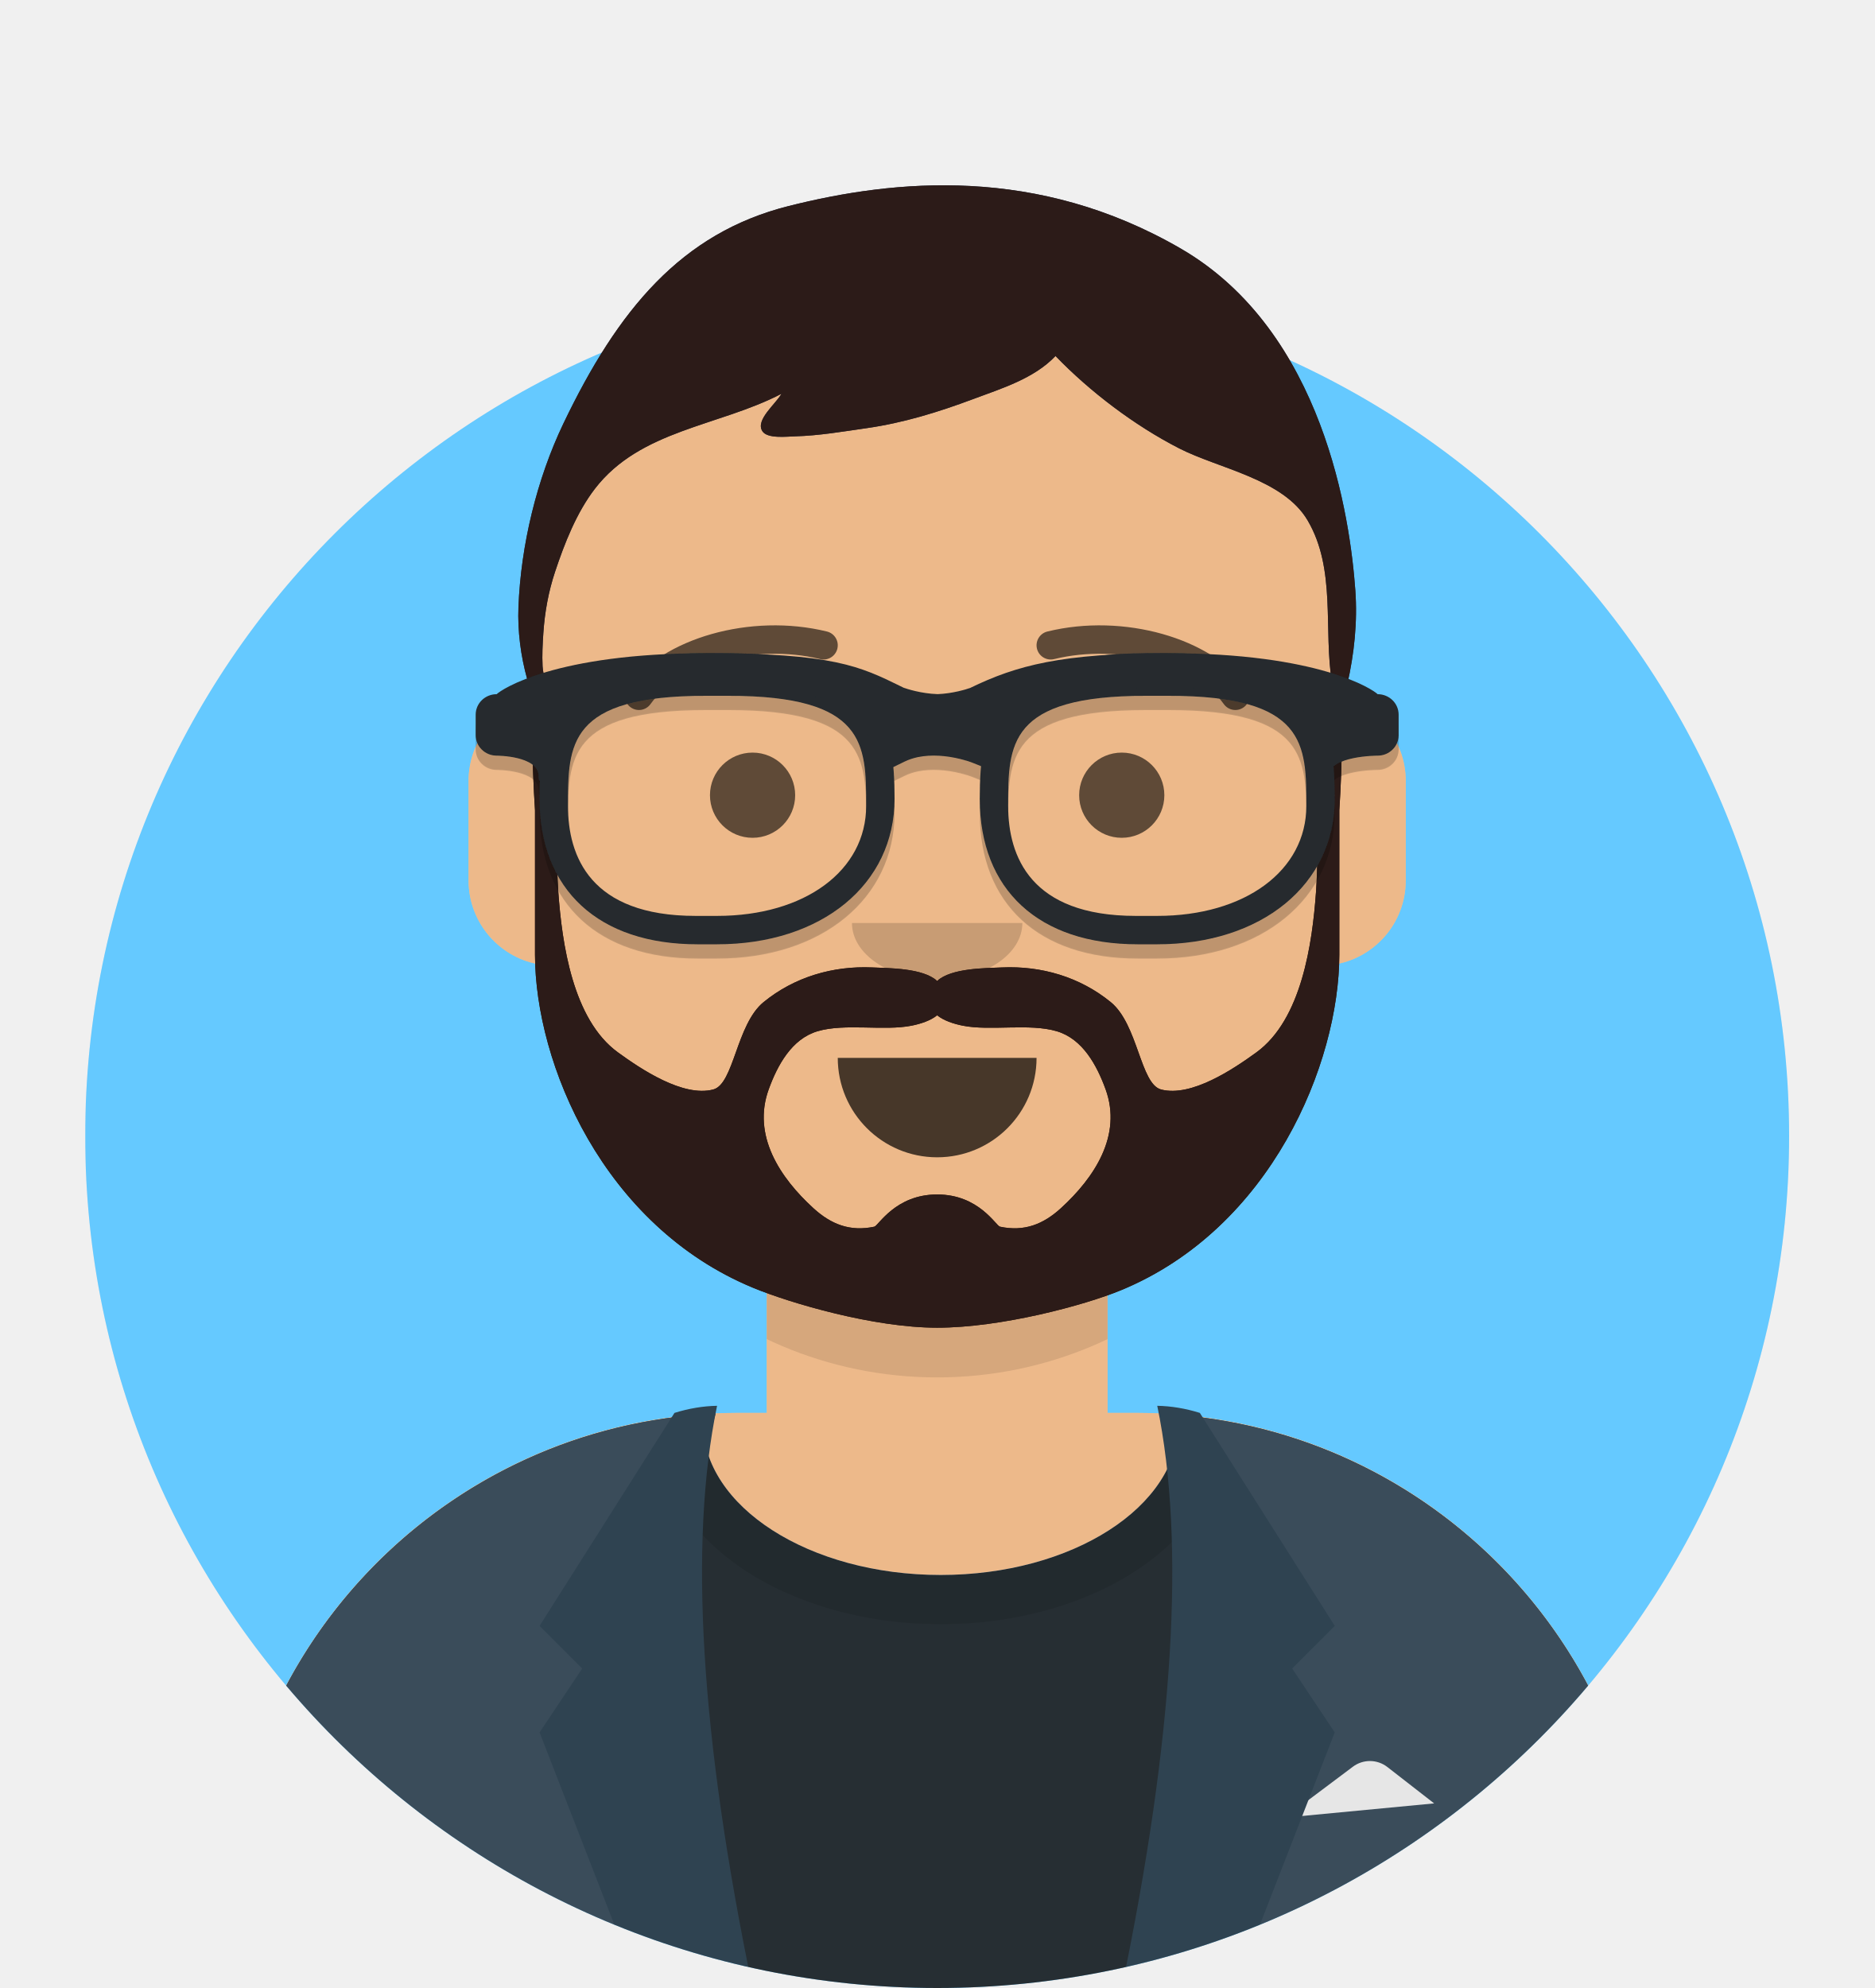
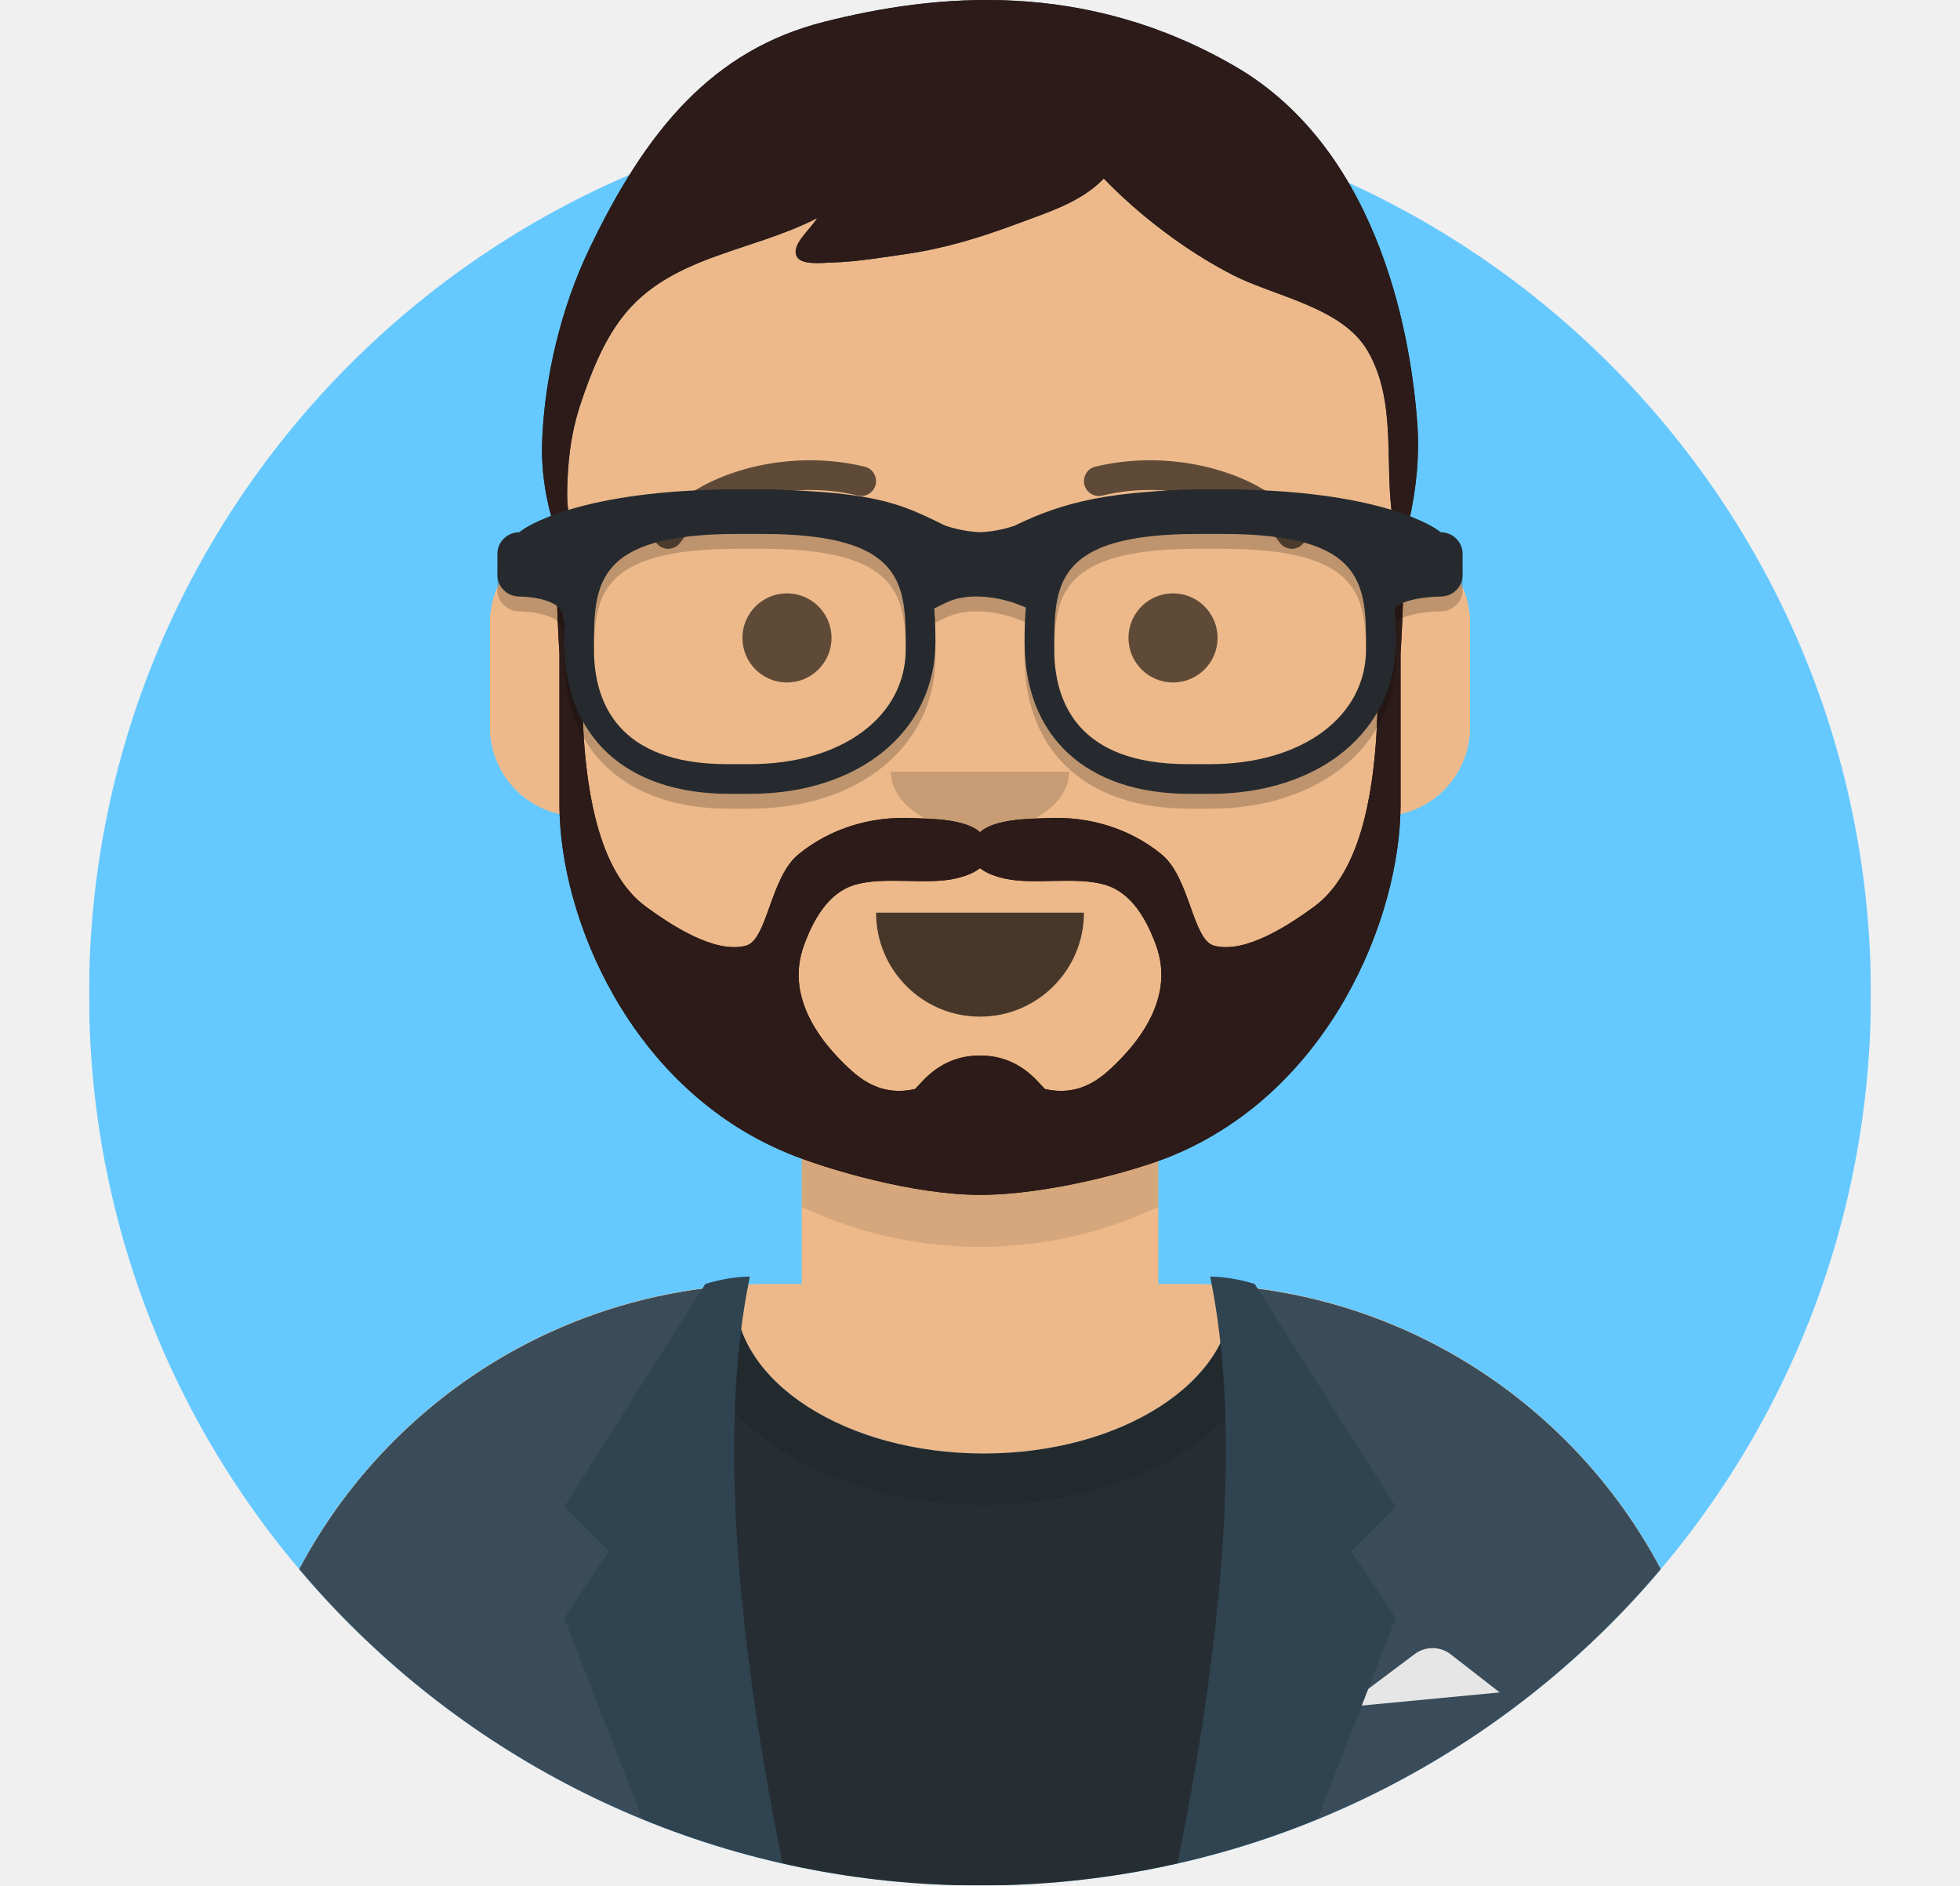
- <svg xmlns="http://www.w3.org/2000/svg" xmlns:xlink="http://www.w3.org/1999/xlink" width="264px" height="280px" viewBox="0 0 264 280" version="1.1">
-   <defs>
+ <svg xmlns="http://www.w3.org/2000/svg" xmlns:xlink="http://www.w3.org/1999/xlink" width="264" height="253.901" viewBox="0 0 264 253.901" version="1.1" id="svg140">
+   <defs id="defs7">
    <circle id="path-1" cx="120" cy="120" r="120" />
-     <path d="M12,160 C12,226.274 65.726,280 132,280 C198.274,280 252,226.274 252,160 L264,160 L264,-1.42108547e-14 L-3.19744231e-14,-1.42108547e-14 L-3.19744231e-14,160 L12,160 Z" id="path-3" />
-     <path d="M124,144.611 L124,163 L128,163 L128,163 C167.765,163 200,195.235 200,235 L200,244 L0,244 L0,235 C-4.86974701e-15,195.235 32.235,163 72,163 L72,163 L76,163 L76,144.611 C58.763,136.422 46.372,119.687 44.305,99.881 C38.48,99.058 34,94.052 34,88 L34,74 C34,68.054 38.325,63.118 44,62.166 L44,56 L44,56 C44,25.072 69.072,5.68137151e-15 100,0 L100,0 L100,0 C130.928,-5.68137151e-15 156,25.072 156,56 L156,62.166 C161.675,63.118 166,68.054 166,74 L166,88 C166,94.052 161.52,99.058 155.695,99.881 C153.628,119.687 141.237,136.422 124,144.611 Z" id="path-5" />
+     <path d="m 12,160 c 0,66.274 53.726,120 120,120 66.274,0 120,-53.726 120,-120 h 12 V 0 H 0 v 160 z" id="path-3" />
+     <path d="M 124,144.611 V 163 h 4 v 0 c 39.764,0 72,32.236 72,72 v 9 H 0 v -9 c 0,-39.764 32.235,-72 72,-72 v 0 h 4 V 144.611 C 58.763,136.422 46.372,119.687 44.305,99.881 38.48,99.058 34,94.052 34,88 V 74 C 34,68.054 38.325,63.118 44,62.166 V 56 56 C 44,25.072 69.072,0 100,0 v 0 0 c 30.928,0 56,25.072 56,56 v 6.166 c 5.675,0.952 10,5.888 10,11.834 v 14 c 0,6.052 -4.48,11.058 -10.305,11.881 C 153.628,119.687 141.237,136.422 124,144.611 Z" id="path-5" />
  </defs>
-   <g id="Avataaar" stroke="none" stroke-width="1" fill="none" fill-rule="evenodd">
-     <g transform="translate(-825, -1100)" id="Avataaar/Circle">
-       <g transform="translate(825, 1100)">
-         <g id="Circle" stroke-width="1" fill-rule="evenodd" transform="translate(12, 40)">
-           <mask id="mask-2" fill="white">
-             <use xlink:href="#path-1" />
+   <g id="g138" stroke="none" stroke-width="1" fill="none" fill-rule="evenodd" transform="translate(0,-26.09923)">
+     <g transform="translate(-825,-1100)" id="Avataaar/Circle">
+       <g transform="translate(825,1100)" id="g135">
+         <g id="Circle" stroke-width="1" fill-rule="evenodd" transform="translate(12,40)">
+           <mask id="mask-2" fill="#ffffff">
+             <use xlink:href="#path-1" id="use9" x="0" y="0" width="100%" height="100%" />
          </mask>
-           <use id="Circle-Background" fill="#E6E6E6" xlink:href="#path-1" />
-           <g id="Color/Palette/Blue-01" mask="url(#mask-2)" fill="#65C9FF">
+           <use id="Circle-Background" fill="#e6e6e6" xlink:href="#path-1" x="0" y="0" width="100%" height="100%" />
+           <g id="Color/Palette/Blue-01" mask="url(#mask-2)" fill="#65c9ff">
            <rect id="🖍Color" x="0" y="0" width="240" height="240" />
          </g>
        </g>
-         <mask id="mask-4" fill="white">
-           <use xlink:href="#path-3" />
+         <mask id="mask-4" fill="#ffffff">
+           <use xlink:href="#path-3" id="use16" x="0" y="0" width="100%" height="100%" />
        </mask>
        <g id="Mask" />
        <g id="Avataaar" stroke-width="1" fill-rule="evenodd" mask="url(#mask-4)">
-           <g id="Body" transform="translate(32, 36)">
-             <mask id="mask-6" fill="white">
-               <use xlink:href="#path-5" />
+           <g id="Body" transform="translate(32,36)">
+             <mask id="mask-6" fill="#ffffff">
+               <use xlink:href="#path-5" id="use20" x="0" y="0" width="100%" height="100%" />
            </mask>
-             <use fill="#D0C6AC" xlink:href="#path-5" />
-             <g id="Skin/👶🏽-03-Brown" mask="url(#mask-6)" fill="#EDB98A">
-               <g transform="translate(-32, 0)" id="Color">
-                 <rect x="0" y="0" width="264" height="244" />
+             <use fill="#d0c6ac" xlink:href="#path-5" id="use23" x="0" y="0" width="100%" height="100%" />
+             <g id="Skin/👶🏽-03-Brown" mask="url(#mask-6)" fill="#edb98a">
+               <g transform="translate(-32)" id="Color">
+                 <rect x="0" y="0" width="264" height="244" id="rect25" />
              </g>
            </g>
-             <path d="M156,79 L156,102 C156,132.928 130.928,158 100,158 C69.072,158 44,132.928 44,102 L44,79 L44,94 C44,124.928 69.072,150 100,150 C130.928,150 156,124.928 156,94 L156,79 Z" id="Neck-Shadow" fill-opacity="0.1" fill="#000000" mask="url(#mask-6)" />
+             <path d="m 156,79 v 23 c 0,30.928 -25.072,56 -56,56 -30.928,0 -56,-25.072 -56,-56 V 79 94 c 0,30.928 25.072,56 56,56 30.928,0 56,-25.072 56,-56 z" id="Neck-Shadow" fill-opacity="0.1" fill="#000000" mask="url(#mask-6)" />
          </g>
-           <g id="Clothing/Blazer-+-Shirt" transform="translate(0, 170)">
-             <defs>
-               <path d="M133.96,0.295 C170.936,3.325 200,34.294 200,72.052 L200,81 L0,81 L0,72.052 C1.22536245e-14,33.953 29.592,2.765 67.045,0.22 C67.015,0.593 67,0.969 67,1.348 C67,13.211 81.998,22.828 100.5,22.828 C119.002,22.828 134,13.211 134,1.348 C134,0.995 133.987,0.644 133.96,0.295 Z" id="react-path-92" />
+           <g id="Clothing/Blazer-+-Shirt" transform="translate(0,170)">
+             <defs id="defs32">
+               <path d="M 133.96,0.295 C 170.936,3.325 200,34.294 200,72.052 V 81 H 0 V 72.052 C 0,33.953 29.592,2.765 67.045,0.22 67.015,0.593 67,0.969 67,1.348 67,13.211 81.998,22.828 100.5,22.828 c 18.502,0 33.5,-9.617 33.5,-21.48 0,-0.353 -0.013,-0.704 -0.04,-1.053 z" id="react-path-92" />
            </defs>
-             <g id="Shirt" transform="translate(32, 29)">
-               <mask id="react-mask-93" fill="white">
-                 <use xlink:href="#react-path-92" />
+             <g id="Shirt" transform="translate(32,29)">
+               <mask id="react-mask-93" fill="#ffffff">
+                 <use xlink:href="#react-path-92" id="use34" x="0" y="0" width="100%" height="100%" />
              </mask>
-               <use id="Clothes" fill="#E6E6E6" xlink:href="#react-path-92" />
-               <g id="Color/Palette/Black" mask="url(#react-mask-93)" fill="#262E33">
-                 <g transform="translate(-32, -29)" id="🖍Color">
-                   <rect x="0" y="0" width="264" height="110" />
+               <use id="Clothes" fill="#e6e6e6" xlink:href="#react-path-92" x="0" y="0" width="100%" height="100%" />
+               <g id="Color/Palette/Black" mask="url(#react-mask-93)" fill="#262e33">
+                 <g transform="translate(-32,-29)" id="g40">
+                   <rect x="0" y="0" width="264" height="110" id="rect38" />
                </g>
              </g>
              <g id="Shadowy" opacity="0.6" mask="url(#react-mask-93)" fill-opacity="0.16" fill="#000000">
-                 <g transform="translate(60, -25)" id="Hola-👋🏼">
-                   <ellipse cx="40.5" cy="27.848" rx="39.635" ry="26.914" />
+                 <g transform="translate(60,-25)" id="Hola-👋🏼">
+                   <ellipse cx="40.5" cy="27.848" rx="39.635" ry="26.914" id="ellipse43" />
                </g>
              </g>
            </g>
-             <g id="Blazer" transform="translate(32, 28)">
-               <path d="M68.785,1.122 C30.512,2.804 -1.89486556e-14,34.365 -1.42108547e-14,73.052 L0,73.052 L0,82 L69.362,82 C65.961,69.92 64,55.709 64,40.5 C64,26.173 65.74,12.731 68.785,1.122 Z M131.638,82 L200,82 L200,73.052 C200,34.707 170.025,3.363 132.229,1.174 C135.265,12.771 137,26.194 137,40.5 C137,55.709 135.039,69.92 131.638,82 Z" id="Saco" fill="#3A4C5A" />
-               <path d="M149,58 L158.556,50.833 L158.556,50.833 C159.999,49.751 161.988,49.768 163.412,50.876 L170,56 L149,58 Z" id="Pocket-hanky" fill="#E6E6E6" />
-               <path d="M69,1.13686838e-13 C65,19.333 66.667,46.667 74,82 L58,82 L44,46 L50,37 L44,31 L63,1 C65.028,0.369 67.028,0.036 69,1.13686838e-13 Z" id="Wing" fill="#2F4351" />
-               <path d="M151,1.13686838e-13 C147,19.333 148.667,46.667 156,82 L140,82 L126,46 L132,37 L126,31 L145,1 C147.028,0.369 149.028,0.036 151,1.13686838e-13 Z" id="Wing" fill="#2F4351" transform="translate(141, 41) scale(-1, 1) translate(-141, -41) " />
+             <g id="Blazer" transform="translate(32,28)">
+               <path d="M 68.785,1.122 C 30.512,2.804 0,34.365 0,73.052 v 0 V 82 H 69.362 C 65.961,69.92 64,55.709 64,40.5 64,26.173 65.74,12.731 68.785,1.122 Z M 131.638,82 H 200 V 73.052 C 200,34.707 170.025,3.363 132.229,1.174 135.265,12.771 137,26.194 137,40.5 c 0,15.209 -1.961,29.42 -5.362,41.5 z" id="Saco" fill="#3a4c5a" />
+               <path d="m 149,58 9.556,-7.167 v 0 c 1.443,-1.082 3.432,-1.065 4.856,0.043 L 170,56 Z" id="Pocket-hanky" fill="#e6e6e6" />
+               <path d="m 69,0 c -4,19.333 -2.333,46.667 5,82 H 58 L 44,46 50,37 44,31 63,1 c 2.028,-0.631 4.028,-0.964 6,-1 z" id="Wing" fill="#2f4351" />
+               <path d="m 151,0 c -4,19.333 -2.333,46.667 5,82 h -16 l -14,-36 6,-9 -6,-6 19,-30 c 2.028,-0.631 4.028,-0.964 6,-1 z" id="path51" fill="#2f4351" transform="matrix(-1,0,0,1,282,0)" />
            </g>
          </g>
-           <g id="Face" transform="translate(76, 82)" fill="#000000">
-             <g id="Mouth/Default" transform="translate(2, 52)" fill-opacity="0.7">
-               <path d="M40,15 C40,22.732 46.268,29 54,29 L54,29 C61.732,29 68,22.732 68,15" id="Mouth" />
+           <g id="Face" transform="translate(76,82)" fill="#000000">
+             <g id="Mouth/Default" transform="translate(2,52)" fill-opacity="0.7">
+               <path d="m 40,15 c 0,7.732 6.268,14 14,14 v 0 c 7.732,0 14,-6.268 14,-14" id="Mouth" />
            </g>
-             <g id="Nose/Default" transform="translate(28, 40)" fill-opacity="0.16">
-               <path d="M16,8 C16,12.418 21.373,16 28,16 L28,16 C34.627,16 40,12.418 40,8" id="Nose" />
+             <g id="Nose/Default" transform="translate(28,40)" fill-opacity="0.16">
+               <path d="m 16,8 c 0,4.418 5.373,8 12,8 v 0 c 6.627,0 12,-3.582 12,-8" id="Nose" />
            </g>
-             <g id="Eyes/Default-😀" transform="translate(0, 8)" fill-opacity="0.6">
+             <g id="Eyes/Default-😀" transform="translate(0,8)" fill-opacity="0.6">
              <circle id="Eye" cx="30" cy="22" r="6" />
-               <circle id="Eye" cx="82" cy="22" r="6" />
+               <circle id="circle60" cx="82" cy="22" r="6" />
            </g>
            <g id="Eyebrow/Outline/Default" fill-opacity="0.6">
-               <g id="I-Browse" transform="translate(12, 6)">
-                 <path d="M3.63,11.159 C7.545,5.65 18.278,2.561 27.523,4.831 C28.596,5.095 29.679,4.439 29.942,3.366 C30.206,2.293 29.55,1.21 28.477,0.947 C17.74,-1.69 5.312,1.887 0.37,8.841 C-0.27,9.742 -0.059,10.99 0.841,11.63 C1.742,12.27 2.99,12.059 3.63,11.159 Z" id="Eyebrow" fill-rule="nonzero" />
-                 <path d="M61.63,11.159 C65.545,5.65 76.278,2.561 85.523,4.831 C86.596,5.095 87.679,4.439 87.942,3.366 C88.206,2.293 87.55,1.21 86.477,0.947 C75.74,-1.69 63.312,1.887 58.37,8.841 C57.73,9.742 57.941,10.99 58.841,11.63 C59.742,12.27 60.99,12.059 61.63,11.159 Z" id="Eyebrow" fill-rule="nonzero" transform="translate(73.00015, 6.039198) scale(-1, 1) translate(-73.00015, -6.039198) " />
+               <g id="I-Browse" transform="translate(12,6)">
+                 <path d="M 3.63,11.159 C 7.545,5.65 18.278,2.561 27.523,4.831 28.596,5.095 29.679,4.439 29.942,3.366 30.206,2.293 29.55,1.21 28.477,0.947 17.74,-1.69 5.312,1.887 0.37,8.841 -0.27,9.742 -0.059,10.99 0.841,11.63 1.742,12.27 2.99,12.059 3.63,11.159 Z" id="Eyebrow" fill-rule="nonzero" />
+                 <path d="M 61.63,11.159 C 65.545,5.65 76.278,2.561 85.523,4.831 86.596,5.095 87.679,4.439 87.942,3.366 88.206,2.293 87.55,1.21 86.477,0.947 75.74,-1.69 63.312,1.887 58.37,8.841 c -0.64,0.9 -0.429,2.149 0.472,2.789 0.9,0.64 2.149,0.429 2.789,-0.472 z" id="path64" fill-rule="nonzero" transform="matrix(-1,0,0,1,146.0003,0)" />
              </g>
            </g>
          </g>
          <g id="Top" stroke-width="1" fill-rule="evenodd">
-             <defs>
+             <defs id="defs82">
              <rect id="react-path-51" x="0" y="0" width="264" height="280" />
-               <path d="M167.309,35.006 C147.121,23.307 127.129,25.222 112.037,29.03 C96.945,32.838 88.017,43.651 80.357,59.648 C76.596,67.503 74.366,76.791 74.023,85.481 C73.888,88.893 74.348,92.415 75.268,95.7 C75.605,96.906 77.423,101.087 77.922,97.709 C78.089,96.584 77.48,95.033 77.422,93.838 C77.344,92.269 77.427,90.681 77.534,89.115 C77.734,86.187 78.256,83.315 79.185,80.525 C80.512,76.537 82.201,72.213 84.787,68.848 C91.188,60.521 102.269,60.046 111.066,55.464 C110.303,56.869 107.36,59.143 108.379,60.727 C109.084,61.821 111.749,61.489 113.022,61.454 C116.371,61.362 119.735,60.78 123.043,60.307 C128.256,59.562 133.141,58.052 138.047,56.218 C142.063,54.716 146.65,53.326 149.669,50.14 C154.54,55.188 160.81,59.935 167.07,63.143 C172.688,66.022 181.749,67.461 185.183,73.301 C189.248,80.215 187.378,88.707 188.619,96.201 C189.091,99.05 190.164,98.987 190.751,96.438 C191.748,92.108 192.219,87.61 191.902,83.159 C191.184,73.111 187.497,46.706 167.309,35.006 Z" id="react-path-50" />
-               <filter x="-0.8%" y="-2.0%" width="101.5%" height="108.0%" filterUnits="objectBoundingBox" id="react-filter-47">
-                 <feOffset dx="0" dy="2" in="SourceAlpha" result="shadowOffsetOuter1" />
-                 <feColorMatrix values="0 0 0 0 0   0 0 0 0 0   0 0 0 0 0  0 0 0 0.16 0" type="matrix" in="shadowOffsetOuter1" result="shadowMatrixOuter1" />
-                 <feMerge>
-                   <feMergeNode in="shadowMatrixOuter1" />
-                   <feMergeNode in="SourceGraphic" />
+               <path d="M 167.309,35.006 C 147.121,23.307 127.129,25.222 112.037,29.03 96.945,32.838 88.017,43.651 80.357,59.648 c -3.761,7.855 -5.991,17.143 -6.334,25.833 -0.135,3.412 0.325,6.934 1.245,10.219 0.337,1.206 2.156,5.387 2.655,2.008 0.166,-1.125 -0.442,-2.676 -0.501,-3.871 -0.077,-1.568 0.006,-3.157 0.113,-4.723 0.2,-2.927 0.722,-5.799 1.651,-8.59 1.327,-3.988 3.017,-8.312 5.603,-11.677 6.401,-8.328 17.481,-8.802 26.279,-13.385 -0.763,1.405 -3.707,3.68 -2.687,5.263 0.704,1.094 3.37,0.762 4.643,0.727 3.349,-0.092 6.713,-0.674 10.021,-1.147 5.213,-0.745 10.098,-2.255 15.004,-4.089 4.016,-1.502 8.603,-2.892 11.622,-6.078 4.871,5.048 11.141,9.794 17.402,13.002 5.618,2.879 14.678,4.318 18.112,10.158 4.065,6.914 2.195,15.407 3.436,22.9 0.472,2.85 1.545,2.786 2.132,0.237 0.997,-4.33 1.468,-8.828 1.151,-13.279 -0.718,-10.048 -4.405,-36.454 -24.593,-48.153 z" id="react-path-50" />
+               <filter x="-0.008" y="-0.02" width="1.015" height="1.08" filterUnits="objectBoundingBox" id="react-filter-47">
+                 <feOffset dx="0" dy="2" in="SourceAlpha" result="shadowOffsetOuter1" id="feOffset71" />
+                 <feColorMatrix values="0 0 0 0 0   0 0 0 0 0   0 0 0 0 0  0 0 0 0.16 0" type="matrix" in="shadowOffsetOuter1" result="shadowMatrixOuter1" id="feColorMatrix73" />
+                 <feMerge id="feMerge79">
+                   <feMergeNode in="shadowMatrixOuter1" id="feMergeNode75" />
+                   <feMergeNode in="SourceGraphic" id="feMergeNode77" />
                </feMerge>
              </filter>
            </defs>
-             <mask id="react-mask-49" fill="white">
-               <use xlink:href="#react-path-51" />
+             <mask id="react-mask-49" fill="#ffffff">
+               <use xlink:href="#react-path-51" id="use84" x="0" y="0" width="100%" height="100%" />
            </mask>
-             <g id="Mask" />
+             <g id="g87" />
            <g id="Top/Short-Hair/Short-Round" mask="url(#react-mask-49)">
-               <g transform="translate(-1, 0)">
-                 <g id="Facial-Hair/Beard-Light" transform="translate(49, 72)">
-                   <defs>
-                     <path d="M101.428,98.169 C98.915,100.463 96.237,101.494 92.853,100.773 C92.271,100.649 89.896,96.235 84,96.235 C78.103,96.235 75.729,100.649 75.147,100.773 C71.762,101.494 69.085,100.463 66.571,98.169 C61.846,93.856 57.917,87.908 60.278,81.419 C61.508,78.037 63.51,74.324 67.151,73.246 C71.038,72.096 76.497,73.244 80.415,72.458 C81.684,72.204 83.071,71.751 84,71 C84.929,71.751 86.316,72.204 87.585,72.458 C91.503,73.244 96.961,72.096 100.849,73.246 C104.49,74.324 106.491,78.037 107.722,81.419 C110.083,87.908 106.154,93.856 101.428,98.169 M140.081,26 C136.671,34.4 137.988,44.858 137.357,53.676 C136.844,60.843 135.337,71.586 128.973,76.215 C125.718,78.582 119.794,82.56 115.542,81.45 C112.615,80.686 112.302,72.29 108.455,69.147 C104.092,65.582 98.643,64.016 93.149,64.258 C90.779,64.362 85.984,64.337 84,66.16 C82.016,64.337 77.222,64.362 74.851,64.258 C69.357,64.016 63.908,65.582 59.545,69.147 C55.698,72.29 55.386,80.686 52.458,81.45 C48.206,82.56 42.282,78.582 39.027,76.215 C32.662,71.586 31.156,60.843 30.643,53.676 C30.012,44.858 31.329,34.4 27.919,26 C26.26,26 27.354,42.129 27.354,42.129 L27.354,62.485 C27.386,77.773 36.935,100.655 58.108,109.393 C63.286,111.53 75.015,115 84,115 C92.985,115 104.714,111.86 109.892,109.723 C131.065,100.986 140.614,77.773 140.646,62.485 L140.646,42.129 C140.646,42.129 141.74,26 140.081,26" id="react-path-75" />
+               <g transform="translate(-1)" id="g130">
+                 <g id="Facial-Hair/Beard-Light" transform="translate(49,72)">
+                   <defs id="defs90">
+                     <path d="m 101.428,98.169 c -2.514,2.294 -5.191,3.326 -8.575,2.604 -0.582,-0.124 -2.957,-4.538 -8.853,-4.538 -5.897,0 -8.27,4.414 -8.853,4.538 -3.384,0.721 -6.062,-0.31 -8.575,-2.604 -4.725,-4.313 -8.655,-10.26 -6.293,-16.749 1.231,-3.382 3.232,-7.095 6.873,-8.173 3.888,-1.15 9.346,-0.002 13.264,-0.788 1.269,-0.255 2.656,-0.707 3.585,-1.458 0.929,0.751 2.316,1.204 3.585,1.458 3.918,0.786 9.377,-0.363 13.264,0.788 3.641,1.078 5.642,4.791 6.873,8.173 2.361,6.489 -1.568,12.436 -6.294,16.749 M 140.081,26 c -3.41,8.4 -2.093,18.858 -2.724,27.676 -0.513,7.167 -2.02,17.91 -8.384,22.539 -3.255,2.367 -9.178,6.345 -13.431,5.236 -2.927,-0.764 -3.24,-9.16 -7.087,-12.303 -4.364,-3.565 -9.812,-5.131 -15.306,-4.889 -2.371,0.104 -7.165,0.08 -9.149,1.903 -1.984,-1.823 -6.778,-1.798 -9.149,-1.903 -5.494,-0.242 -10.943,1.324 -15.306,4.889 -3.847,3.143 -4.159,11.539 -7.086,12.303 -4.252,1.11 -10.176,-2.869 -13.431,-5.236 C 32.662,71.586 31.156,60.843 30.643,53.676 30.012,44.858 31.329,34.4 27.919,26 c -1.659,0 -0.565,16.129 -0.565,16.129 V 62.485 c 0.032,15.288 9.581,38.17 30.754,46.908 5.178,2.137 16.907,5.607 25.892,5.607 8.985,0 20.714,-3.14 25.892,-5.277 21.173,-8.738 30.722,-31.95 30.754,-47.238 V 42.129 c 0,0 1.094,-16.129 -0.565,-16.129" id="react-path-75" />
                  </defs>
-                   <mask id="react-mask-74" fill="white">
-                     <use xlink:href="#react-path-75" />
+                   <mask id="react-mask-74" fill="#ffffff">
+                     <use xlink:href="#react-path-75" id="use92" x="0" y="0" width="100%" height="100%" />
                  </mask>
-                   <use id="Lite-Beard" fill="#331B0C" fill-rule="evenodd" xlink:href="#react-path-75" />
-                   <g id="Color/Hair/Brown" mask="url(#react-mask-74)" fill="#2C1B18">
-                     <g transform="translate(-32, 0)" id="Color">
-                       <rect x="0" y="0" width="264" height="244" />
+                   <use id="Lite-Beard" fill="#331b0c" fill-rule="evenodd" xlink:href="#react-path-75" x="0" y="0" width="100%" height="100%" />
+                   <g id="Color/Hair/Brown" mask="url(#react-mask-74)" fill="#2c1b18">
+                     <g transform="translate(-32)" id="g98">
+                       <rect x="0" y="0" width="264" height="244" id="rect96" />
                    </g>
                  </g>
                </g>
-                 <mask id="react-mask-48" fill="white">
-                   <use xlink:href="#react-path-50" />
+                 <mask id="react-mask-48" fill="#ffffff">
+                   <use xlink:href="#react-path-50" id="use102" x="0" y="0" width="100%" height="100%" />
                </mask>
-                 <use id="Short-Hair" stroke="none" fill="#28354B" fill-rule="evenodd" xlink:href="#react-path-50" />
-                 <g id="Skin/👶🏽-03-Brown" mask="url(#react-mask-48)" fill="#2C1B18">
-                   <g transform="translate(0, 0) " id="Color">
-                     <rect x="0" y="0" width="264" height="280" />
+                 <use id="Short-Hair" stroke="none" fill="#28354b" fill-rule="evenodd" xlink:href="#react-path-50" x="0" y="0" width="100%" height="100%" />
+                 <g id="g110" mask="url(#react-mask-48)" fill="#2c1b18">
+                   <g id="g108">
+                     <rect x="0" y="0" width="264" height="280" id="rect106" />
                  </g>
                </g>
-                 <g id="Top/_Resources/Prescription-02" fill="none" transform="translate(62, 85)" stroke-width="1">
-                   <defs>
-                     <filter x="-0.8%" y="-2.4%" width="101.5%" height="109.8%" filterUnits="objectBoundingBox" id="react-filter-63">
-                       <feOffset dx="0" dy="2" in="SourceAlpha" result="shadowOffsetOuter1" />
-                       <feColorMatrix values="0 0 0 0 0   0 0 0 0 0   0 0 0 0 0  0 0 0 0.2 0" type="matrix" in="shadowOffsetOuter1" result="shadowMatrixOuter1" />
-                       <feMerge>
-                         <feMergeNode in="shadowMatrixOuter1" />
-                         <feMergeNode in="SourceGraphic" />
+                 <g id="Top/_Resources/Prescription-02" fill="none" transform="translate(62,85)" stroke-width="1">
+                   <defs id="defs123">
+                     <filter x="-0.008" y="-0.024" width="1.015" height="1.098" filterUnits="objectBoundingBox" id="react-filter-63">
+                       <feOffset dx="0" dy="2" in="SourceAlpha" result="shadowOffsetOuter1" id="feOffset112" />
+                       <feColorMatrix values="0 0 0 0 0   0 0 0 0 0   0 0 0 0 0  0 0 0 0.2 0" type="matrix" in="shadowOffsetOuter1" result="shadowMatrixOuter1" id="feColorMatrix114" />
+                       <feMerge id="feMerge120">
+                         <feMergeNode in="shadowMatrixOuter1" id="feMergeNode116" />
+                         <feMergeNode in="SourceGraphic" id="feMergeNode118" />
                      </feMerge>
                    </filter>
                  </defs>
-                   <g id="Wayfarers" filter="url(#react-filter-63)" transform="translate(6, 7)" fill="#252C2F">
-                     <path d="M34,41 L31.242,41 C17.315,41 9,33.336 9,20.5 C9,10.127 10.817,0 32.53,0 L35.47,0 C57.183,0 59,10.127 59,20.5 C59,32.569 48.721,41 34,41 Z M32.385,6 C13,6 13,12.841 13,21.502 C13,28.572 16.116,37 30.971,37 L34,37 C46.365,37 55,30.627 55,21.502 C55,12.841 55,6 35.615,6 L32.385,6 Z" id="Left" fill-rule="nonzero" />
-                     <path d="M96,41 L93.242,41 C79.315,41 71,33.336 71,20.5 C71,10.127 72.817,0 94.53,0 L97.47,0 C119.183,0 121,10.127 121,20.5 C121,32.569 110.721,41 96,41 Z M94.385,6 C75,6 75,12.841 75,21.502 C75,28.572 78.119,37 92.971,37 L96,37 C108.365,37 117,30.627 117,21.502 C117,12.841 117,6 97.615,6 L94.385,6 Z" id="Right" fill-rule="nonzero" />
-                     <path d="M2.955,5.772 C3.646,5.096 11.21,0 32.5,0 C50.351,0 54.13,1.853 59.85,4.652 L60.269,4.859 C60.667,4.999 62.7,5.69 65.079,5.766 C67.246,5.673 69.1,5.085 69.642,4.897 C76.17,1.722 82.561,0 97.5,0 C118.79,0 126.354,5.096 127.045,5.772 C128.679,5.772 130,7.062 130,8.657 L130,11.543 C130,13.139 128.679,14.429 127.045,14.429 C127.045,14.429 120.144,14.429 120.144,17.315 C120.144,20.2 118.182,13.139 118.182,11.543 L118.182,8.732 C114.579,7.353 108.128,4.786 97.5,4.786 C85.658,4.786 79.761,6.886 74.702,8.971 L74.759,9.108 L74.756,11.094 L72.539,16.444 L69.8,15.361 C69.556,15.264 69.028,15.09 68.296,14.91 C66.256,14.407 64.159,14.254 62.304,14.634 C61.624,14.774 60.992,14.984 60.413,15.267 L57.77,16.558 L55.127,11.396 L55.244,9.102 L55.325,8.907 C50.962,6.874 46.939,4.786 32.5,4.786 C21.872,4.786 15.422,7.352 11.818,8.731 L11.818,11.543 C11.818,13.139 8.864,20.2 8.864,17.315 C8.864,14.429 2.955,14.429 2.955,14.429 C1.324,14.429 0,13.139 0,11.543 L0,8.657 C0,7.062 1.324,5.772 2.955,5.772 Z" id="Stuff" fill-rule="nonzero" />
+                   <g id="Wayfarers" filter="url(#react-filter-63)" transform="translate(6,7)" fill="#252c2f">
+                     <path d="M 34,41 H 31.242 C 17.315,41 9,33.336 9,20.5 9,10.127 10.817,0 32.53,0 h 2.94 C 57.183,0 59,10.127 59,20.5 59,32.569 48.721,41 34,41 Z M 32.385,6 C 13,6 13,12.841 13,21.502 13,28.572 16.116,37 30.971,37 H 34 C 46.365,37 55,30.627 55,21.502 55,12.841 55,6 35.615,6 Z" id="Left" fill-rule="nonzero" />
+                     <path d="M 96,41 H 93.242 C 79.315,41 71,33.336 71,20.5 71,10.127 72.817,0 94.53,0 h 2.94 C 119.183,0 121,10.127 121,20.5 121,32.569 110.721,41 96,41 Z M 94.385,6 C 75,6 75,12.841 75,21.502 75,28.572 78.119,37 92.971,37 H 96 c 12.365,0 21,-6.373 21,-15.498 C 117,12.841 117,6 97.615,6 Z" id="Right" fill-rule="nonzero" />
+                     <path d="M 2.955,5.772 C 3.646,5.096 11.21,0 32.5,0 50.351,0 54.13,1.853 59.85,4.652 l 0.419,0.207 c 0.398,0.141 2.431,0.831 4.81,0.907 C 67.246,5.673 69.1,5.085 69.642,4.897 76.17,1.722 82.561,0 97.5,0 c 21.29,0 28.854,5.096 29.545,5.772 1.634,0 2.955,1.29 2.955,2.886 v 2.886 c 0,1.596 -1.321,2.886 -2.955,2.886 0,0 -6.901,0 -6.901,2.886 0,2.886 -1.962,-4.176 -1.962,-5.772 V 8.732 C 114.579,7.353 108.128,4.786 97.5,4.786 c -11.842,0 -17.739,2.1 -22.798,4.185 l 0.057,0.136 -0.003,1.986 -2.217,5.35 -2.739,-1.083 c -0.245,-0.097 -0.772,-0.27 -1.504,-0.451 -2.04,-0.503 -4.137,-0.656 -5.992,-0.276 -0.68,0.14 -1.312,0.349 -1.891,0.632 L 57.77,16.558 55.127,11.396 55.244,9.102 55.325,8.907 C 50.962,6.874 46.939,4.786 32.5,4.786 c -10.628,0 -17.078,2.566 -20.682,3.945 v 2.812 c 0,1.596 -2.955,8.657 -2.955,5.772 0,-2.886 -5.909,-2.886 -5.909,-2.886 C 1.324,14.429 0,13.139 0,11.543 V 8.657 C 0,7.062 1.324,5.772 2.955,5.772 Z" id="Stuff" fill-rule="nonzero" />
                  </g>
                </g>
              </g>
            </g>
          </g>
        </g>
      </g>
    </g>
  </g>
</svg>
